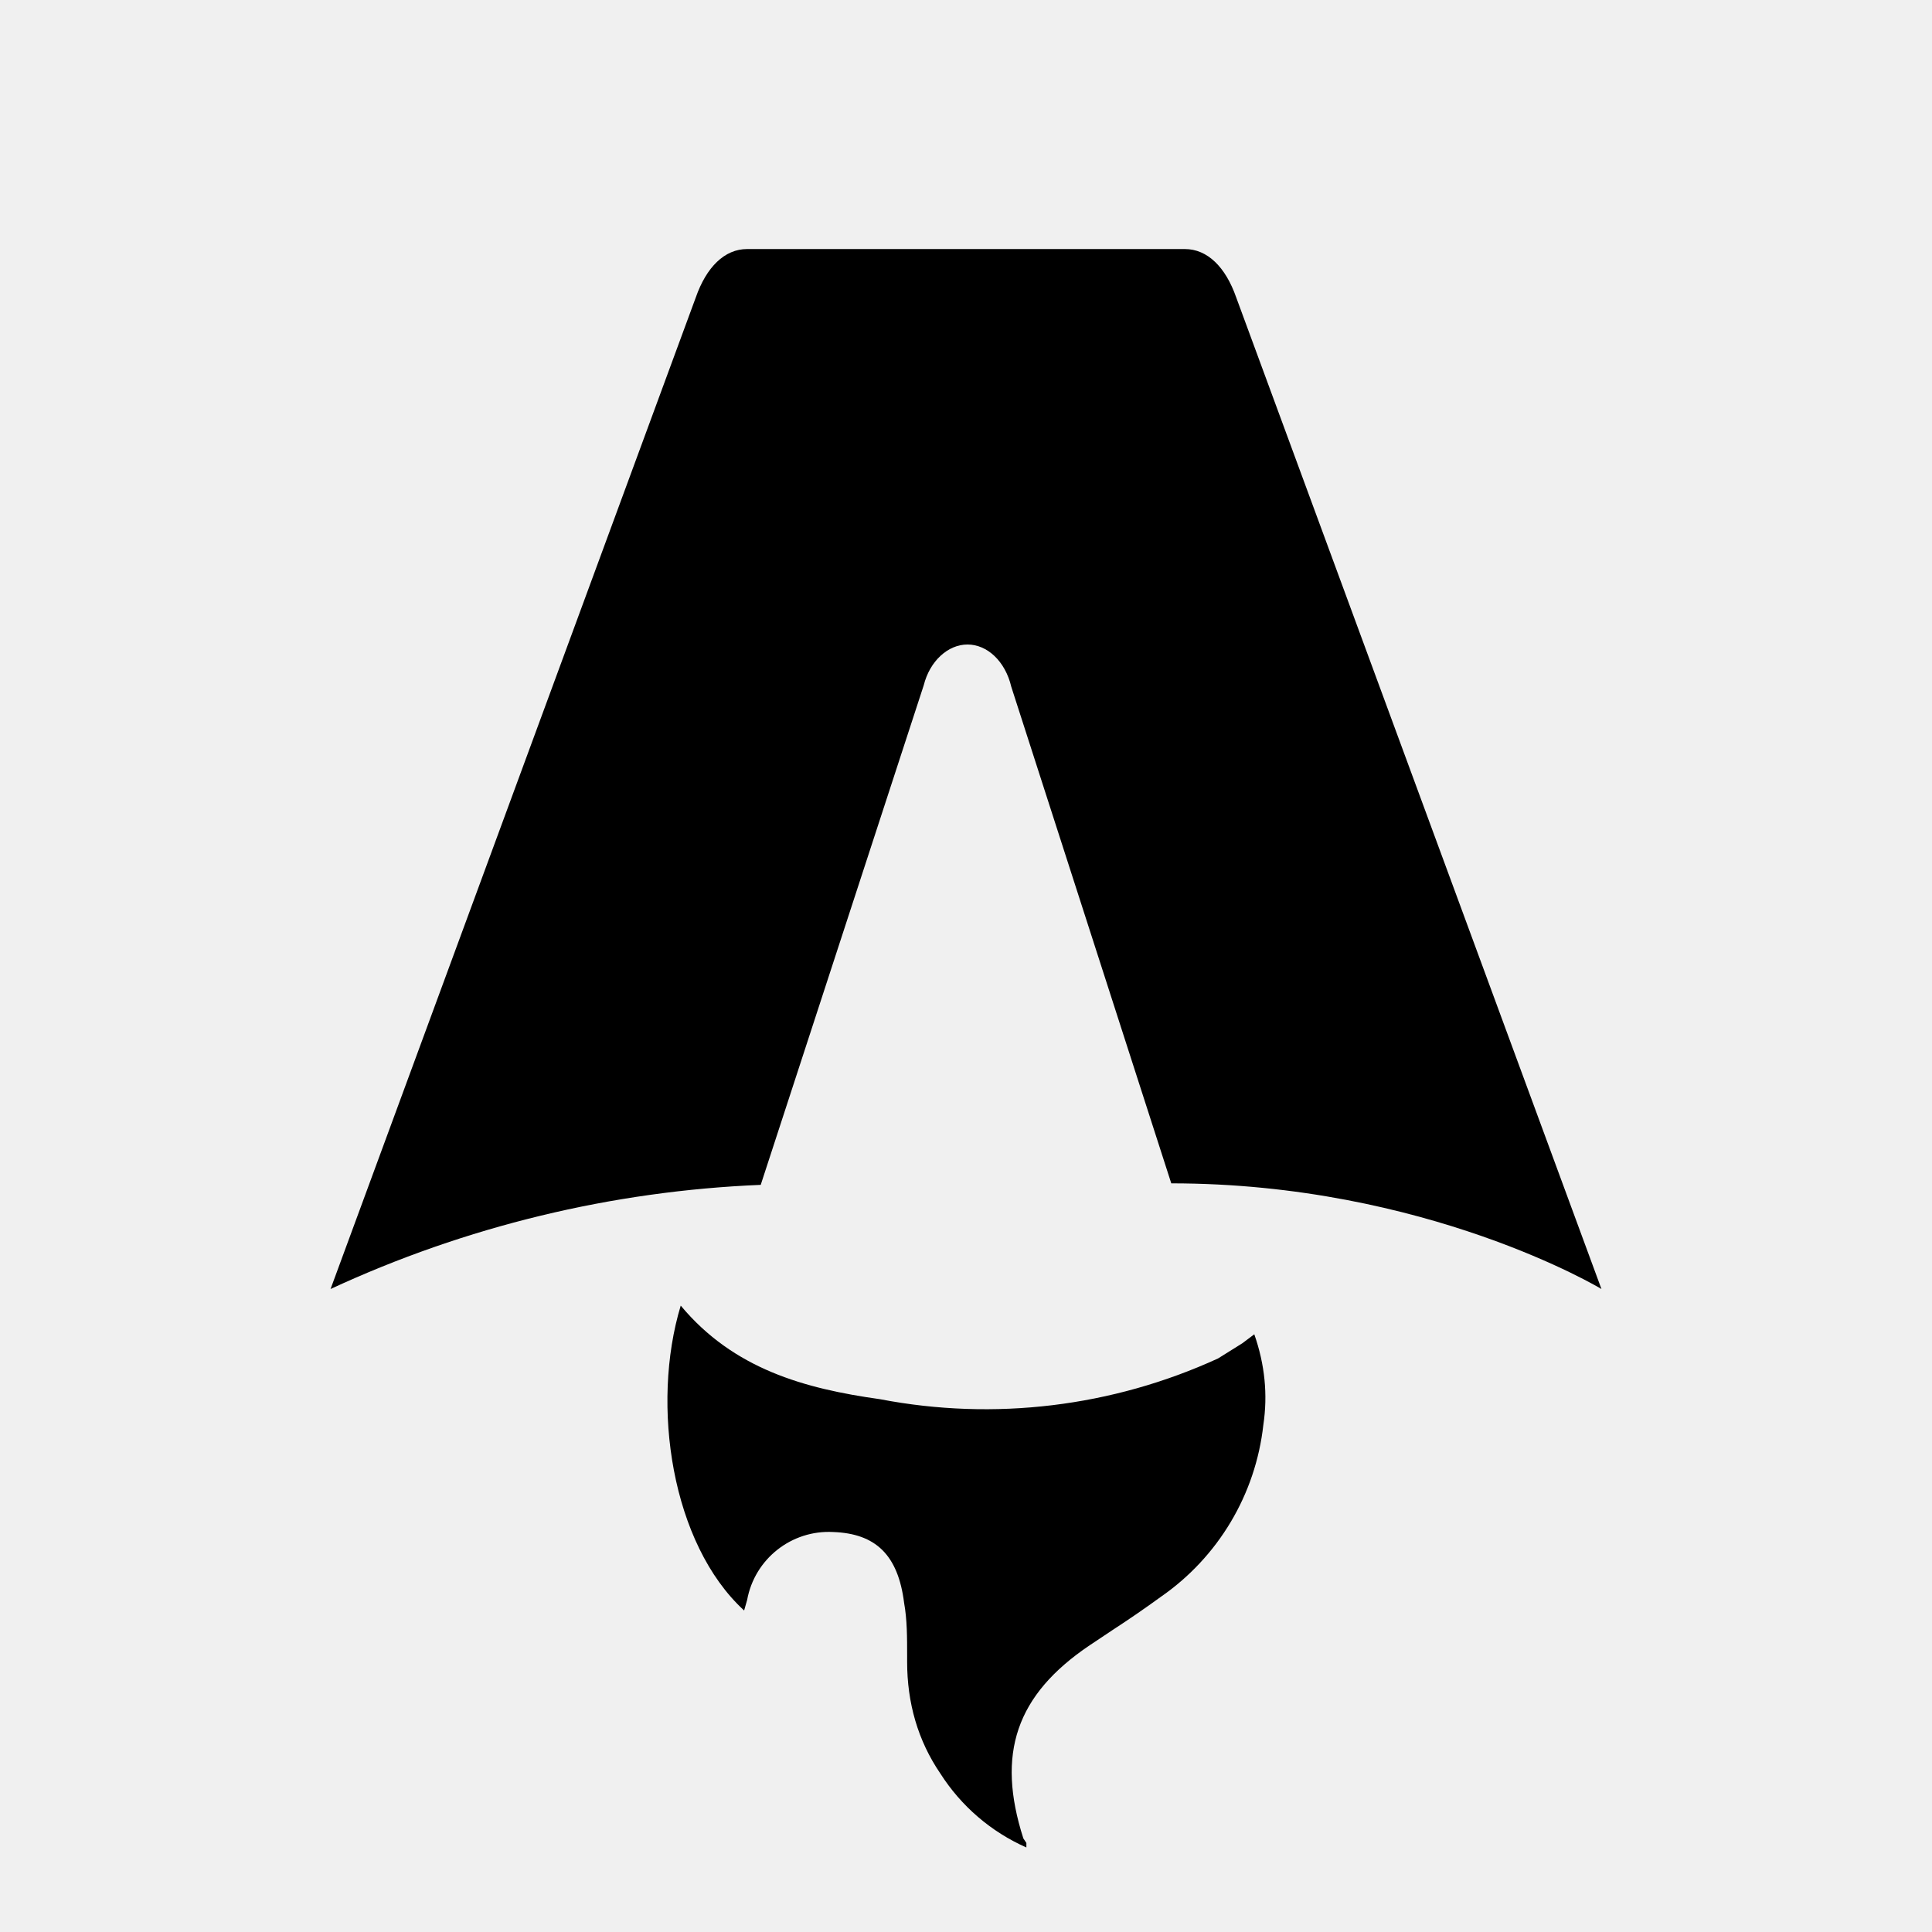
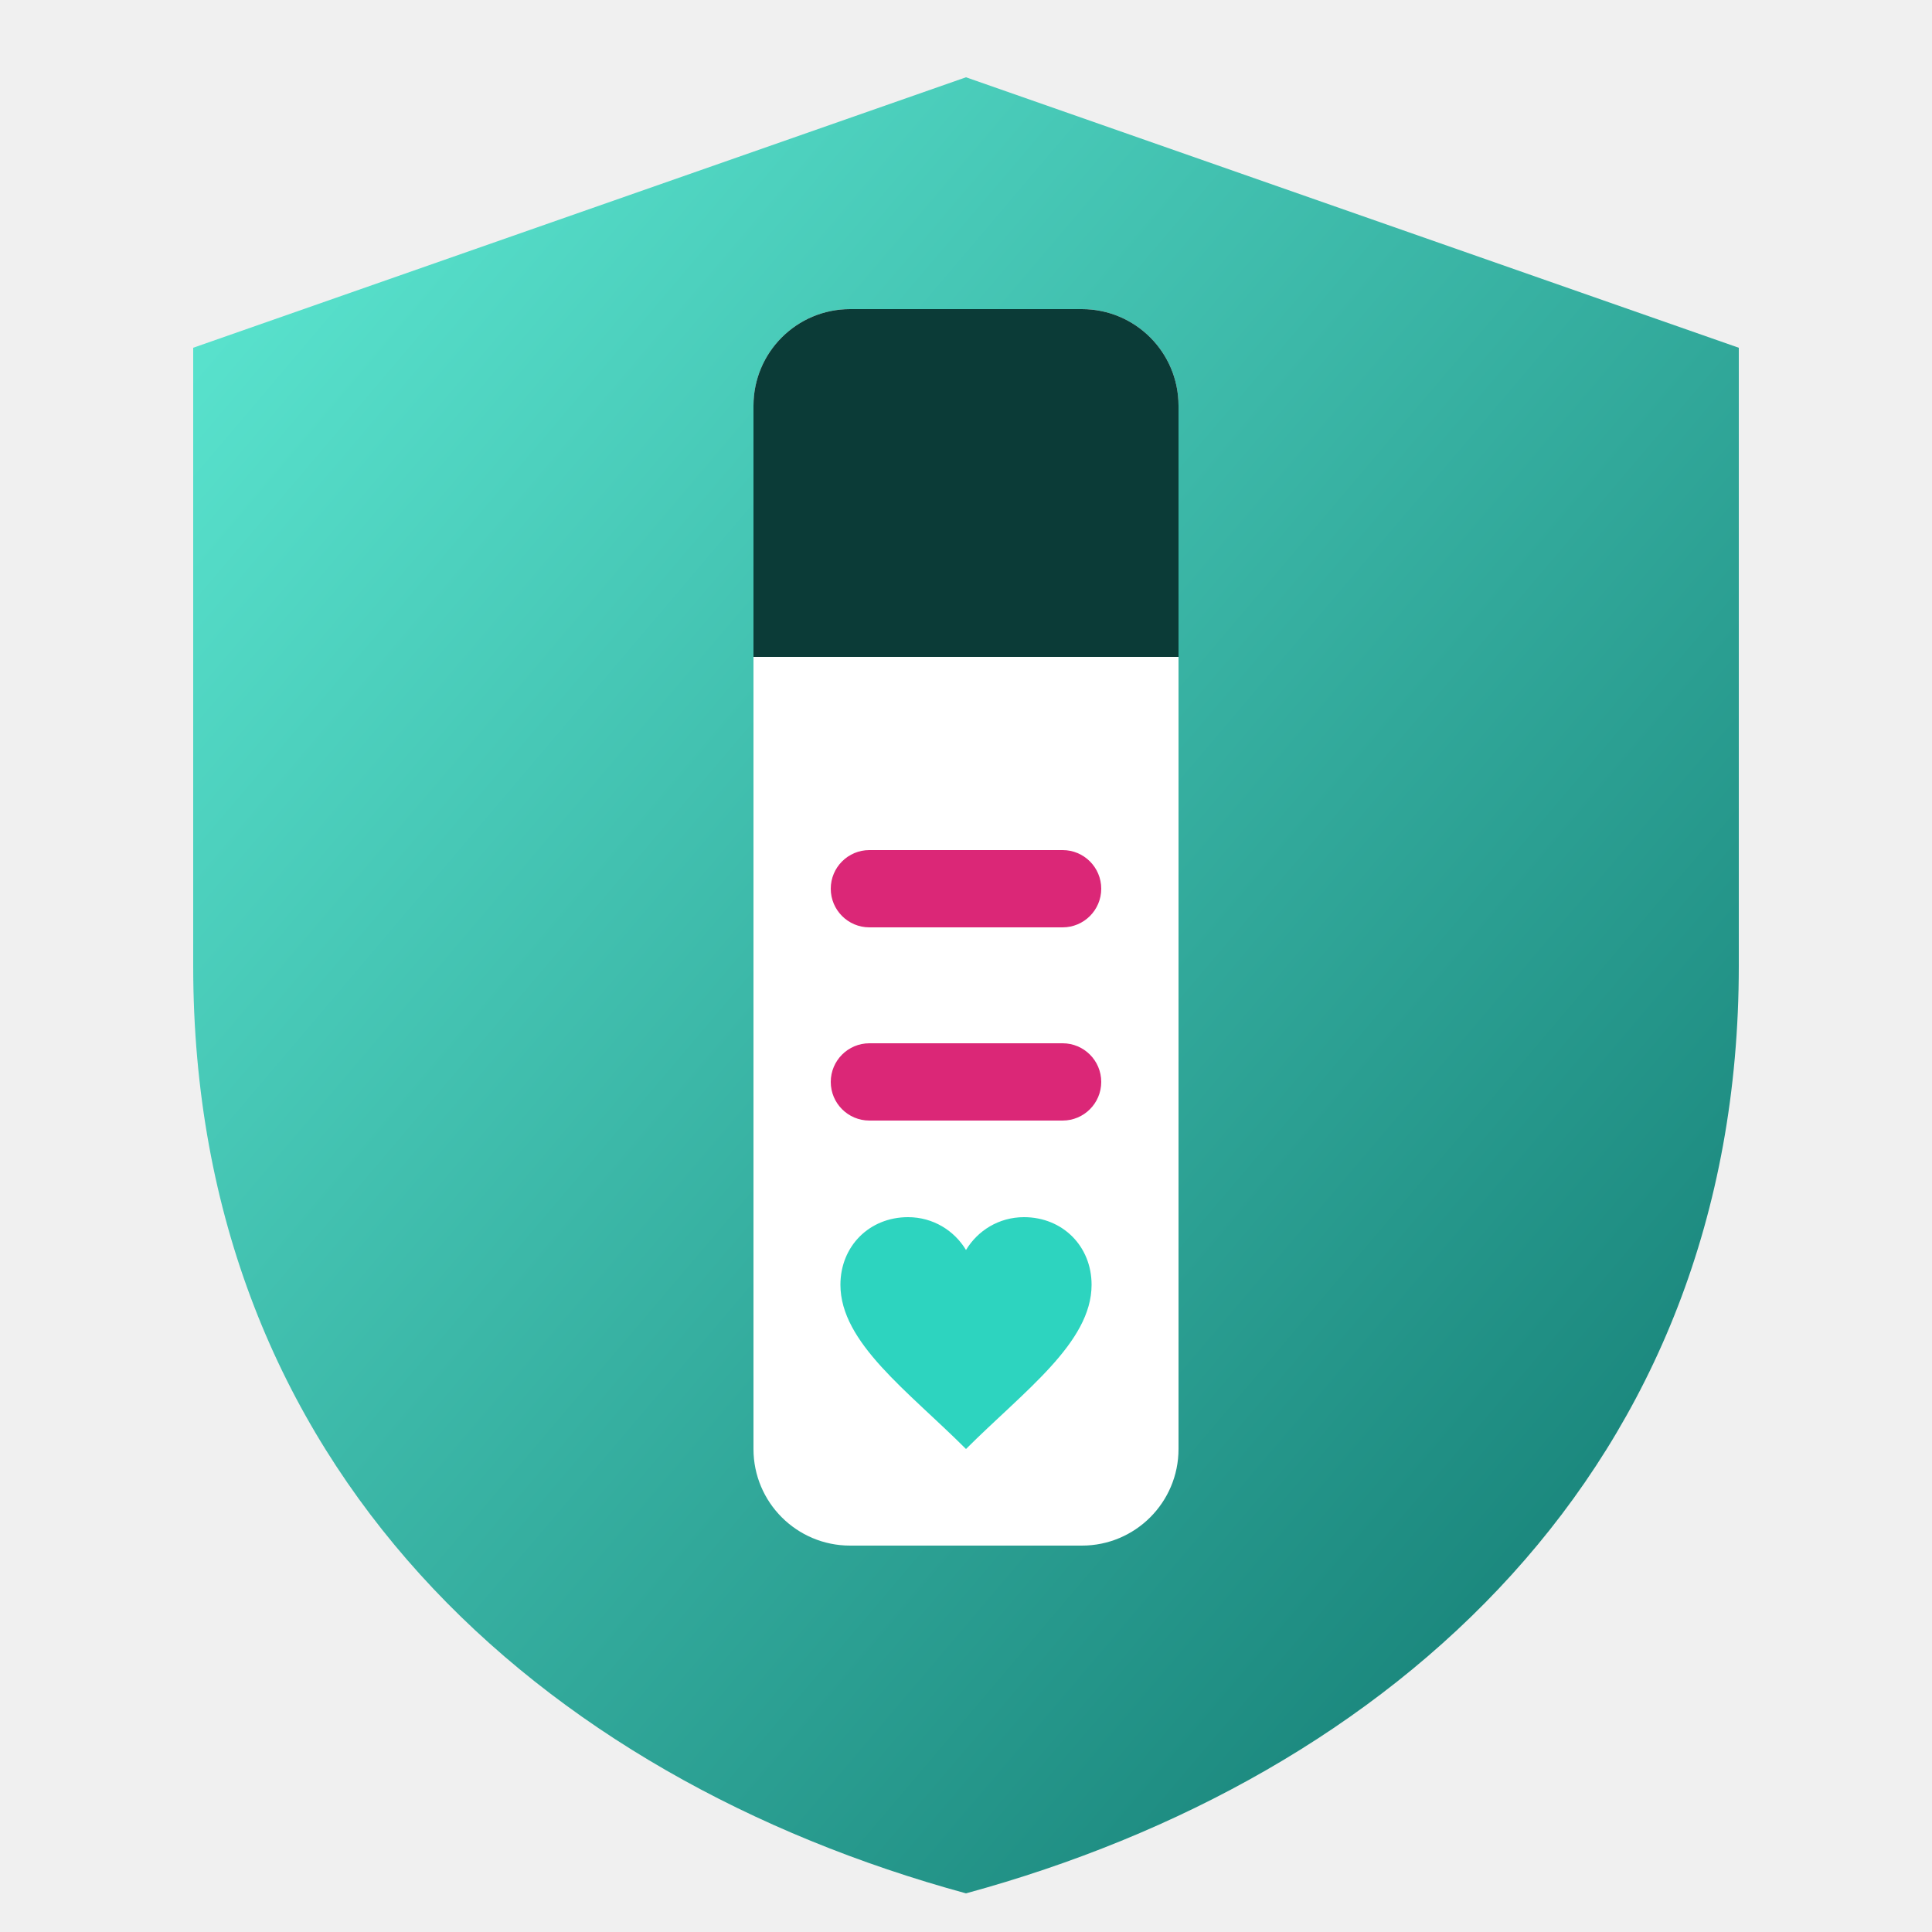
- <svg xmlns="http://www.w3.org/2000/svg" fill="none" viewBox="0 0 128 128">
-   <path d="M50.4 78.5a75.1 75.1 0 0 0-28.5 6.9l24.2-65.7c.7-2 1.9-3.2 3.4-3.2h29c1.5 0 2.7 1.2 3.4 3.2l24.2 65.7s-11.6-7-28.5-7L67 45.5c-.4-1.7-1.6-2.8-2.9-2.8-1.3 0-2.5 1.1-2.9 2.7L50.4 78.5Zm-1.1 28.2Zm-4.2-20.2c-2 6.6-.6 15.8 4.2 20.2a17.5 17.5 0 0 1 .2-.7 5.5 5.5 0 0 1 5.7-4.5c2.8.1 4.3 1.5 4.7 4.7.2 1.1.2 2.3.2 3.5v.4c0 2.7.7 5.2 2.2 7.4a13 13 0 0 0 5.7 4.9v-.3l-.2-.3c-1.8-5.6-.5-9.5 4.4-12.8l1.5-1a73 73 0 0 0 3.2-2.2 16 16 0 0 0 6.8-11.4c.3-2 .1-4-.6-6l-.8.6-1.6 1a37 37 0 0 1-22.4 2.7c-5-.7-9.7-2-13.2-6.2Z" />
-   <style>
-         path { fill: #000; }
-         @media (prefers-color-scheme: dark) {
-             path { fill: #FFF; }
-         }
-     </style>
+ <svg xmlns="http://www.w3.org/2000/svg" viewBox="0 0 100 100">
+   <defs>
+     <linearGradient id="s" x1="0" y1="0" x2="1" y2="1">
+       <stop offset="0" stop-color="#5eead4" />
+       <stop offset="1" stop-color="#0f766e" />
+     </linearGradient>
+   </defs>
+   <path d="M50 4 L90 18 V50 C90 76 72 92 50 98 C28 92 10 76 10 50 V18 Z" fill="url(#s)" />
+   <rect x="39" y="16" width="22" height="64" rx="5" fill="#fff" />
+   <path d="M44 16 H56 A5 5 0 0 1 61 21 V34 H39 V21 A5 5 0 0 1 44 16 Z" fill="#0b3b37" />
+   <rect x="43" y="44" width="14" height="4" rx="2" fill="#db2777" />
+   <rect x="43" y="54" width="14" height="4" rx="2" fill="#db2777" />
+   <path d="M50 75 C47 72 43.5 69.5 43.5 66.5 C43.5 64.5 45 63 47 63 C48.3 63 49.4 63.7 50 64.7 C50.6 63.7 51.7 63 53 63 C55 63 56.5 64.5 56.5 66.5 C56.5 69.5 53 72 50 75 Z" fill="#2dd4bf" />
</svg>
